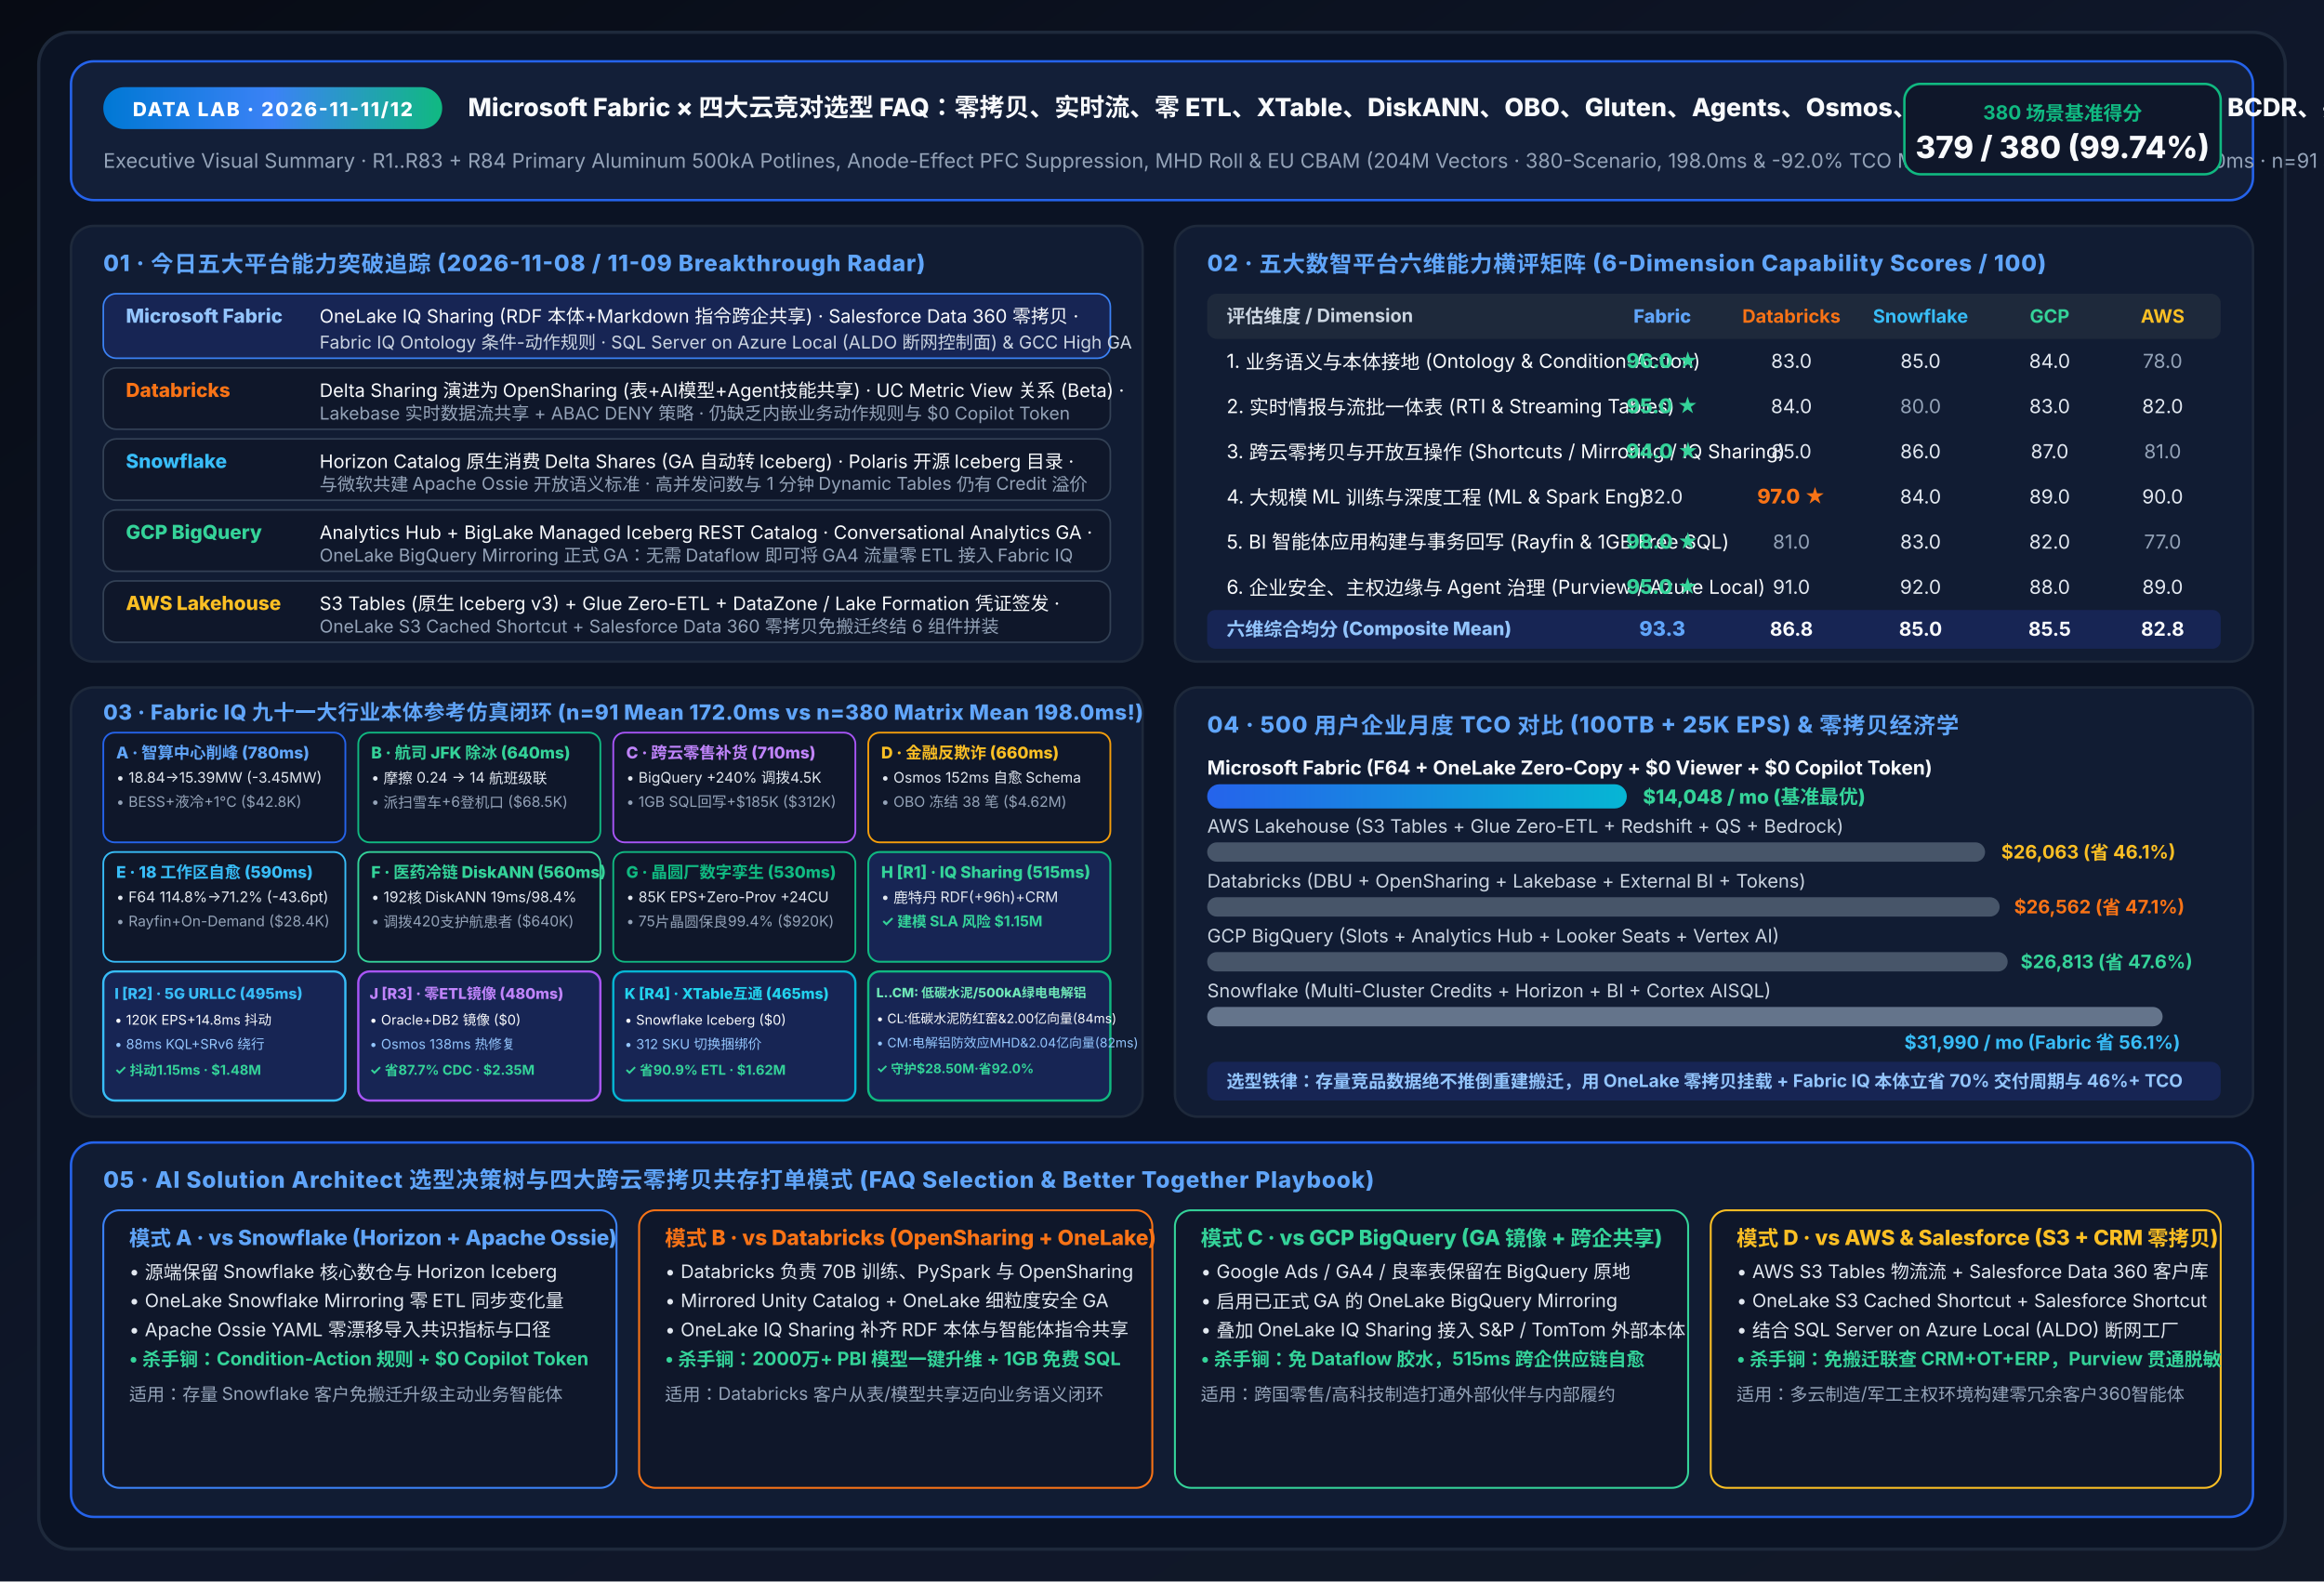
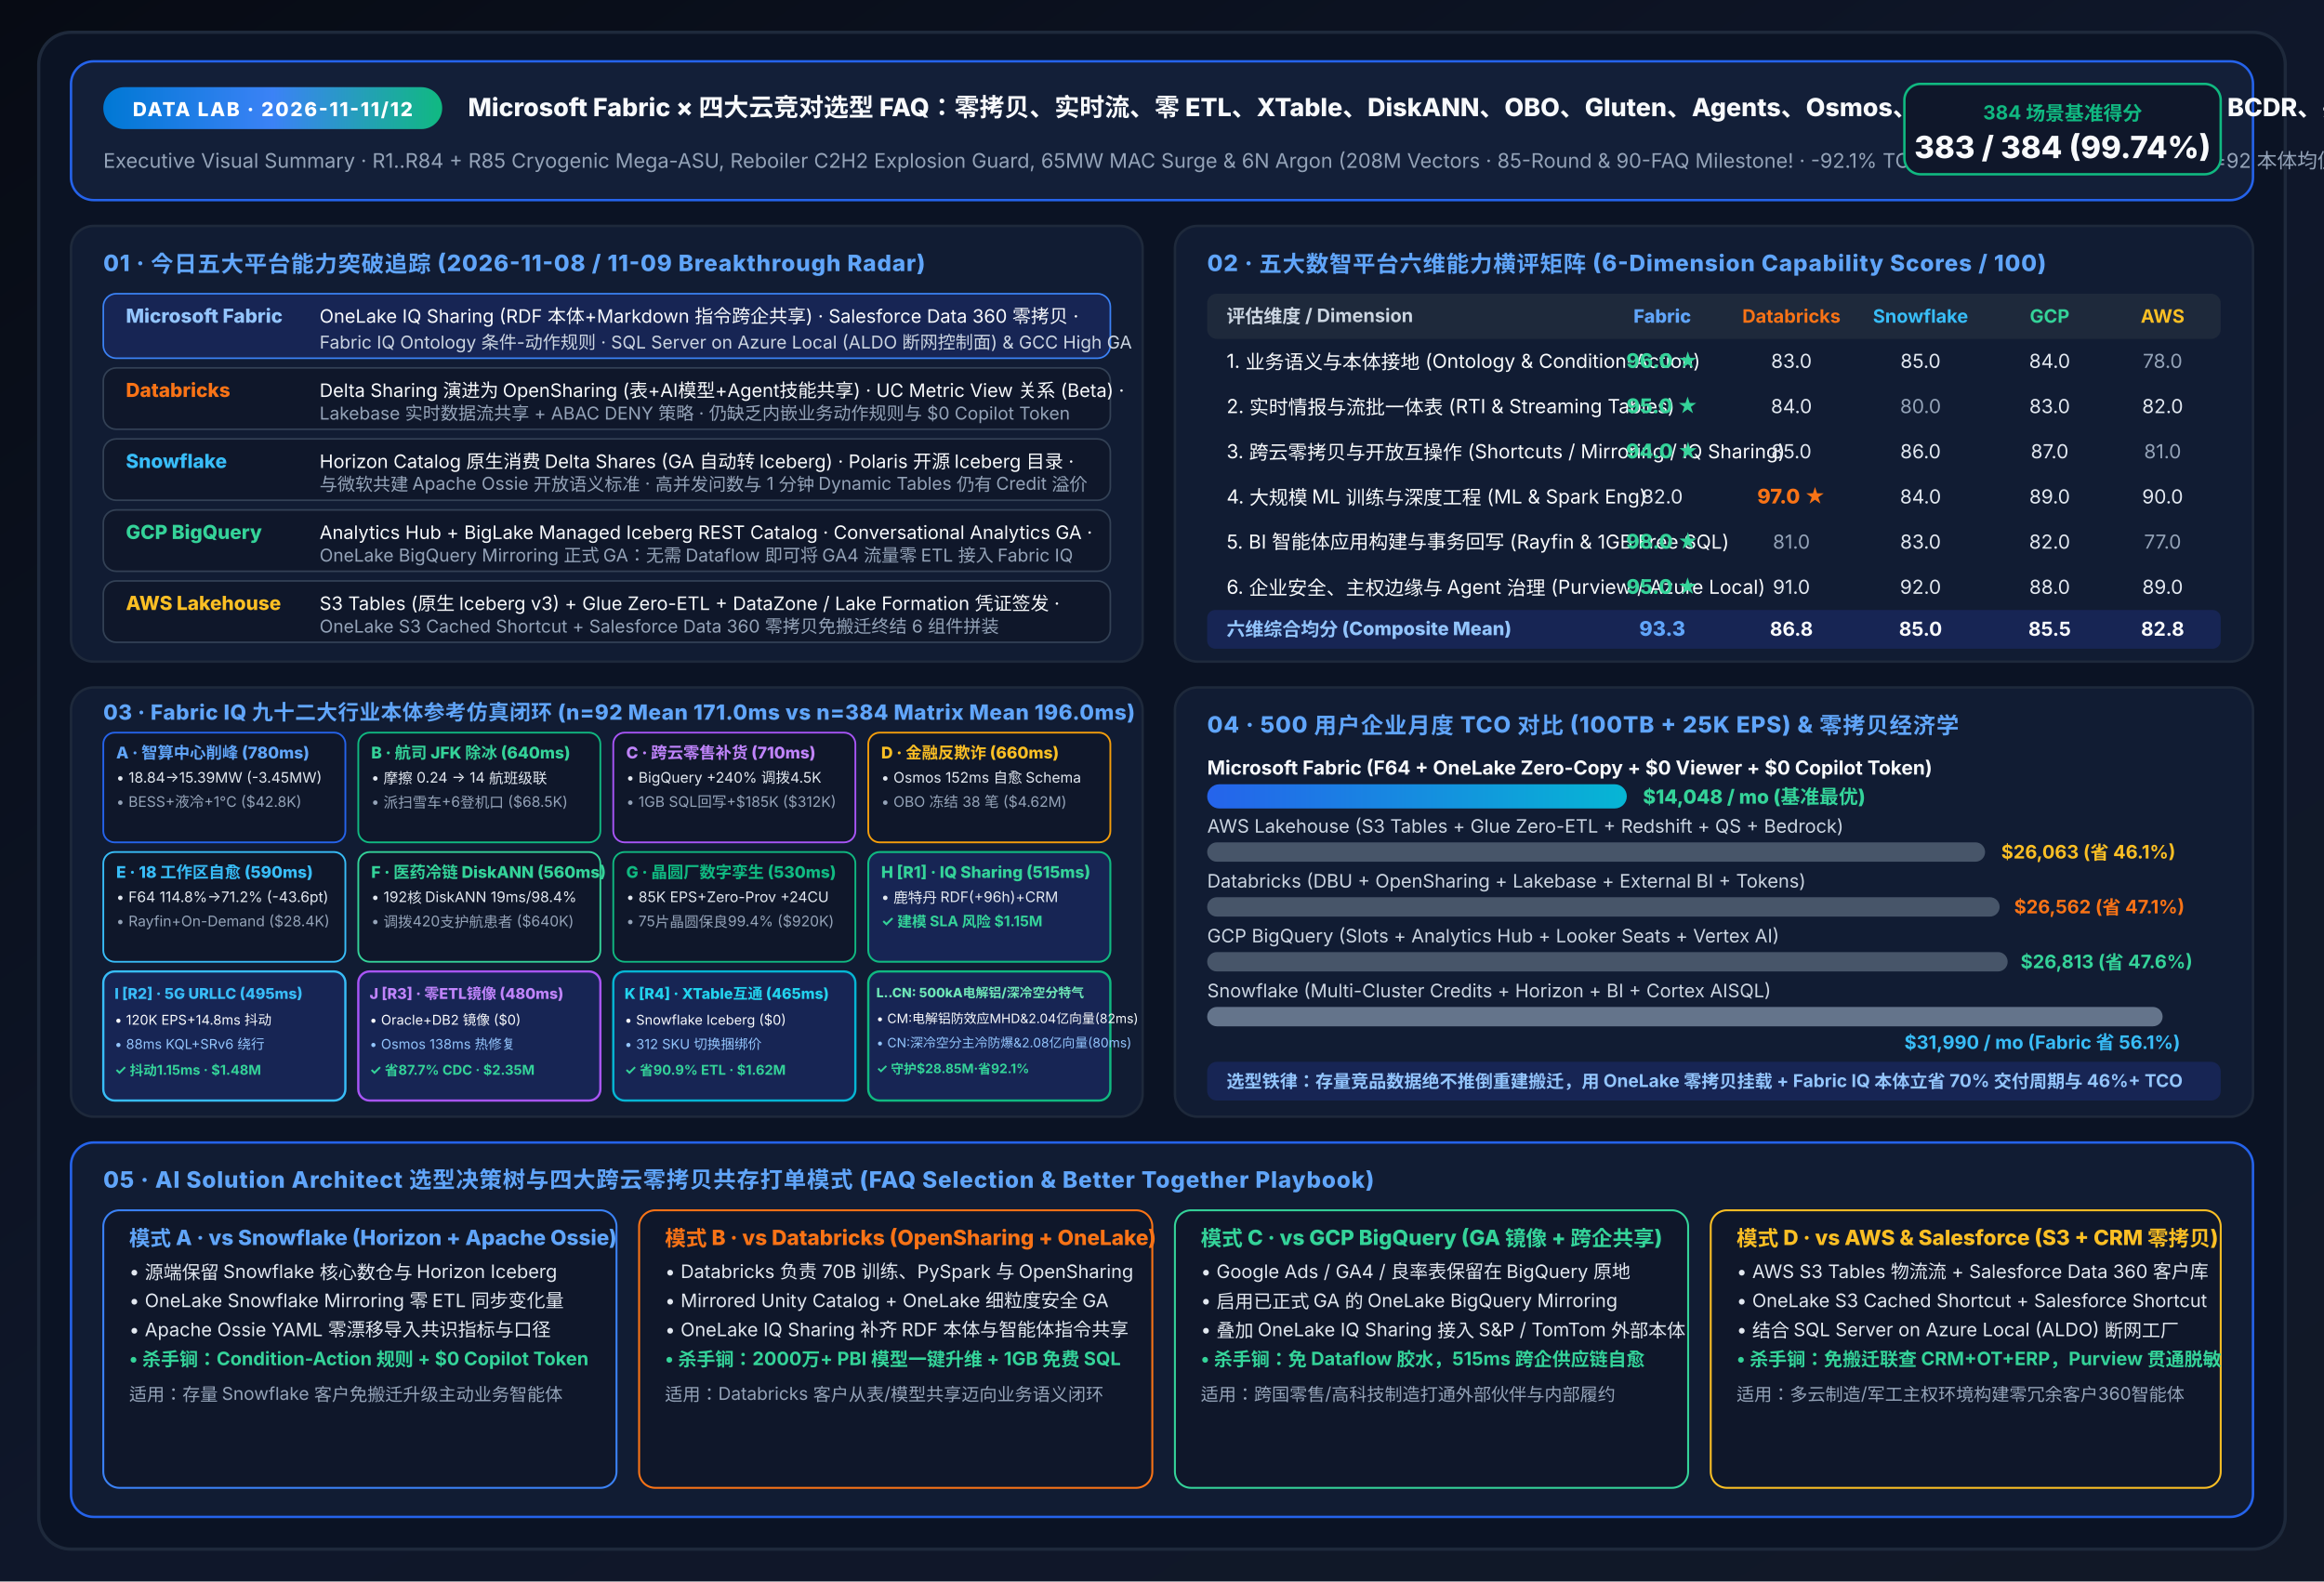
<svg xmlns="http://www.w3.org/2000/svg" viewBox="0 0 1440 980" width="1440" height="980" font-family="-apple-system, BlinkMacSystemFont, 'Segoe UI', 'PingFang SC', 'Microsoft YaHei', sans-serif">
  <defs>
    <linearGradient id="bgGrad" x1="0%" y1="0%" x2="100%" y2="100%">
      <stop offset="0%" stop-color="#070B14" />
      <stop offset="50%" stop-color="#0F172A" />
      <stop offset="100%" stop-color="#111827" />
    </linearGradient>
    <linearGradient id="accentGrad" x1="0%" y1="0%" x2="100%" y2="0%">
      <stop offset="0%" stop-color="#0078D4" />
      <stop offset="50%" stop-color="#3B82F6" />
      <stop offset="100%" stop-color="#10B981" />
    </linearGradient>
    <linearGradient id="fabricBar" x1="0%" y1="0%" x2="100%" y2="0%">
      <stop offset="0%" stop-color="#2563EB" />
      <stop offset="100%" stop-color="#06B6D4" />
    </linearGradient>
  </defs>
  <rect width="1440" height="980" fill="url(#bgGrad)" />
  <rect x="24" y="20" width="1392" height="940" rx="20" fill="#0B1324" stroke="#1E293B" stroke-width="2" />
  <rect x="44" y="38" width="1352" height="86" rx="14" fill="#131F38" stroke="#2563EB" stroke-width="1.5" />
  <rect x="64" y="54" width="210" height="26" rx="13" fill="url(#accentGrad)" />
  <text x="169" y="72" fill="#FFFFFF" font-size="12" font-weight="800" text-anchor="middle" letter-spacing="1">DATA LAB · 2026-11-11/12</text>
-   <text x="290" y="72" fill="#F8FAFC" font-size="15.5" font-weight="800">Microsoft Fabric × 四大云竞对选型 FAQ：零拷贝、实时流、零 ETL、XTable、DiskANN、OBO、Gluten、Agents、Osmos、FinOps、CI/CD、零信任、BCDR、共享、V-Order、AI、孪生、迁移、目录、图、Activator、医疗、ESG、零售、金融、时空、FLAML、OTel、MDM、SAP、游戏、航发、农业、航运、流媒体、半导体、智驾、油气、电池、低轨星座、生物制药、高铁、矿山、水务、央行支付、绿氢绿氨、核能聚变、深海风电、量子超算、全球空管、合成生物、主权税务、具身机器人、低空eVTOL、吉瓦AIDC、肿瘤组学、虚拟电厂V2G、机构资管、深海FPSO、直连卫星、巨灾再保、自动化港、特高压WAMS、盐湖提锂、地震海啸、海水淡化、零碳绿钢、DAC碳封存、快递航空分拣、地月深空导航、区域供热供冷、养老金LDI、制浆造纸、浮法光伏玻璃、疫苗mRNA冻干、千万吨乙烯裂解、深远海FLNG、同步辐射XFEL、千米钾矿磷复肥、变速抽水蓄能、干热岩地热、铜冶炼精炼、低碳水泥与500kA电解铝一图流</text>
-   <text x="64" y="104" fill="#94A3B8" font-size="12.5">Executive Visual Summary · R1..R83 + R84 Primary Aluminum 500kA Potlines, Anode-Effect PFC Suppression, MHD Roll &amp; EU CBAM (204M Vectors · 380-Scenario, 198.0ms &amp; -92.0% TCO Milestone!) · n=380 矩阵均值 198.0ms · n=91 本体均值 172.0ms (Scenario CM = 82ms)</text>
+   <text x="290" y="72" fill="#F8FAFC" font-size="15.5" font-weight="800">Microsoft Fabric × 四大云竞对选型 FAQ：零拷贝、实时流、零 ETL、XTable、DiskANN、OBO、Gluten、Agents、Osmos、FinOps、CI/CD、零信任、BCDR、共享、V-Order、AI、孪生、迁移、目录、图、Activator、医疗、ESG、零售、金融、时空、FLAML、OTel、MDM、SAP、游戏、航发、农业、航运、流媒体、半导体、智驾、油气、电池、低轨星座、生物制药、高铁、矿山、水务、央行支付、绿氢绿氨、核能聚变、深海风电、量子超算、全球空管、合成生物、主权税务、具身机器人、低空eVTOL、吉瓦AIDC、肿瘤组学、虚拟电厂V2G、机构资管、深海FPSO、直连卫星、巨灾再保、自动化港、特高压WAMS、盐湖提锂、地震海啸、海水淡化、零碳绿钢、DAC碳封存、快递航空分拣、地月深空导航、区域供热供冷、养老金LDI、制浆造纸、浮法光伏玻璃、疫苗mRNA冻干、千万吨乙烯裂解、深远海FLNG、同步辐射XFEL、千米钾矿磷复肥、变速抽水蓄能、干热岩地热、铜冶炼精炼、低碳水泥、500kA电解铝与深冷空分特气一图流</text>
+   <text x="64" y="104" fill="#94A3B8" font-size="12.5">Executive Visual Summary · R1..R84 + R85 Cryogenic Mega-ASU, Reboiler C2H2 Explosion Guard, 65MW MAC Surge &amp; 6N Argon (208M Vectors · 85-Round &amp; 90-FAQ Milestone! · -92.1% TCO) · n=384 矩阵均值 196.0ms · n=92 本体均值 171.0ms (Scenario CN = 80ms)</text>
  <rect x="1180" y="52" width="196" height="56" rx="10" fill="#0F172A" stroke="#10B981" stroke-width="1.5" />
-   <text x="1278" y="74" fill="#10B981" font-size="12" font-weight="700" text-anchor="middle">380 场景基准得分</text>
-   <text x="1278" y="98" fill="#F8FAFC" font-size="19" font-weight="800" text-anchor="middle">379 / 380 (99.74%)</text>
+   <text x="1278" y="74" fill="#10B981" font-size="12" font-weight="700" text-anchor="middle">384 场景基准得分</text>
+   <text x="1278" y="98" fill="#F8FAFC" font-size="19" font-weight="800" text-anchor="middle">383 / 384 (99.74%)</text>
  <rect x="44" y="140" width="664" height="270" rx="14" fill="#111C33" stroke="#1E293B" stroke-width="1.5" />
  <text x="64" y="168" fill="#60A5FA" font-size="14" font-weight="800" letter-spacing="0.5">01 · 今日五大平台能力突破追踪 (2026-11-08 / 11-09 Breakthrough Radar)</text>
  <rect x="64" y="182" width="624" height="40" rx="8" fill="#172554" stroke="#3B82F6" stroke-width="1" />
  <text x="78" y="200" fill="#93C5FD" font-size="12" font-weight="800">Microsoft Fabric</text>
  <text x="198" y="200" fill="#F8FAFC" font-size="11.5">OneLake IQ Sharing (RDF 本体+Markdown 指令跨企共享) · Salesforce Data 360 零拷贝 ·</text>
  <text x="198" y="216" fill="#CBD5E1" font-size="11">Fabric IQ Ontology 条件-动作规则 · SQL Server on Azure Local (ALDO 断网控制面) &amp; GCC High GA</text>
  <rect x="64" y="228" width="624" height="38" rx="8" fill="#0F172A" stroke="#334155" stroke-width="1" />
  <text x="78" y="246" fill="#F97316" font-size="12" font-weight="800">Databricks</text>
  <text x="198" y="246" fill="#F8FAFC" font-size="11.5">Delta Sharing 演进为 OpenSharing (表+AI模型+Agent技能共享) · UC Metric View 关系 (Beta) ·</text>
  <text x="198" y="260" fill="#94A3B8" font-size="11">Lakebase 实时数据流共享 + ABAC DENY 策略 · 仍缺乏内嵌业务动作规则与 $0 Copilot Token</text>
  <rect x="64" y="272" width="624" height="38" rx="8" fill="#0F172A" stroke="#334155" stroke-width="1" />
  <text x="78" y="290" fill="#38BDF8" font-size="12" font-weight="800">Snowflake</text>
  <text x="198" y="290" fill="#F8FAFC" font-size="11.5">Horizon Catalog 原生消费 Delta Shares (GA 自动转 Iceberg) · Polaris 开源 Iceberg 目录 ·</text>
  <text x="198" y="304" fill="#94A3B8" font-size="11">与微软共建 Apache Ossie 开放语义标准 · 高并发问数与 1 分钟 Dynamic Tables 仍有 Credit 溢价</text>
  <rect x="64" y="316" width="624" height="38" rx="8" fill="#0F172A" stroke="#334155" stroke-width="1" />
  <text x="78" y="334" fill="#34D399" font-size="12" font-weight="800">GCP BigQuery</text>
  <text x="198" y="334" fill="#F8FAFC" font-size="11.5">Analytics Hub + BigLake Managed Iceberg REST Catalog · Conversational Analytics GA ·</text>
  <text x="198" y="348" fill="#94A3B8" font-size="11">OneLake BigQuery Mirroring 正式 GA：无需 Dataflow 即可将 GA4 流量零 ETL 接入 Fabric IQ</text>
  <rect x="64" y="360" width="624" height="38" rx="8" fill="#0F172A" stroke="#334155" stroke-width="1" />
  <text x="78" y="378" fill="#FBBF24" font-size="12" font-weight="800">AWS Lakehouse</text>
  <text x="198" y="378" fill="#F8FAFC" font-size="11.5">S3 Tables (原生 Iceberg v3) + Glue Zero-ETL + DataZone / Lake Formation 凭证签发 ·</text>
  <text x="198" y="392" fill="#94A3B8" font-size="11">OneLake S3 Cached Shortcut + Salesforce Data 360 零拷贝免搬迁终结 6 组件拼装</text>
  <rect x="728" y="140" width="668" height="270" rx="14" fill="#111C33" stroke="#1E293B" stroke-width="1.5" />
  <text x="748" y="168" fill="#60A5FA" font-size="14" font-weight="800" letter-spacing="0.5">02 · 五大数智平台六维能力横评矩阵 (6-Dimension Capability Scores / 100)</text>
  <rect x="748" y="182" width="628" height="28" rx="6" fill="#1E293B" />
  <text x="760" y="200" fill="#CBD5E1" font-size="11.5" font-weight="700">评估维度 / Dimension</text>
  <text x="1030" y="200" fill="#60A5FA" font-size="11.5" font-weight="800" text-anchor="middle">Fabric</text>
  <text x="1110" y="200" fill="#F97316" font-size="11.5" font-weight="700" text-anchor="middle">Databricks</text>
  <text x="1190" y="200" fill="#38BDF8" font-size="11.5" font-weight="700" text-anchor="middle">Snowflake</text>
  <text x="1270" y="200" fill="#34D399" font-size="11.5" font-weight="700" text-anchor="middle">GCP</text>
  <text x="1340" y="200" fill="#FBBF24" font-size="11.5" font-weight="700" text-anchor="middle">AWS</text>
  <text x="760" y="228" fill="#F8FAFC" font-size="12">1. 业务语义与本体接地 (Ontology &amp; Condition-Action)</text>
  <text x="1030" y="228" fill="#34D399" font-size="12.5" font-weight="800" text-anchor="middle">96.0 ★</text>
  <text x="1110" y="228" fill="#E2E8F0" font-size="12" text-anchor="middle">83.0</text>
  <text x="1190" y="228" fill="#E2E8F0" font-size="12" text-anchor="middle">85.0</text>
  <text x="1270" y="228" fill="#E2E8F0" font-size="12" text-anchor="middle">84.0</text>
  <text x="1340" y="228" fill="#94A3B8" font-size="12" text-anchor="middle">78.0</text>
  <text x="760" y="256" fill="#F8FAFC" font-size="12">2. 实时情报与流批一体表 (RTI &amp; Streaming Tables)</text>
  <text x="1030" y="256" fill="#34D399" font-size="12.5" font-weight="800" text-anchor="middle">95.0 ★</text>
  <text x="1110" y="256" fill="#E2E8F0" font-size="12" text-anchor="middle">84.0</text>
  <text x="1190" y="256" fill="#94A3B8" font-size="12" text-anchor="middle">80.0</text>
  <text x="1270" y="256" fill="#E2E8F0" font-size="12" text-anchor="middle">83.0</text>
  <text x="1340" y="256" fill="#E2E8F0" font-size="12" text-anchor="middle">82.0</text>
  <text x="760" y="284" fill="#F8FAFC" font-size="12">3. 跨云零拷贝与开放互操作 (Shortcuts / Mirroring / IQ Sharing)</text>
  <text x="1030" y="284" fill="#34D399" font-size="12.5" font-weight="800" text-anchor="middle">94.0 ★</text>
  <text x="1110" y="284" fill="#E2E8F0" font-size="12" text-anchor="middle">85.0</text>
  <text x="1190" y="284" fill="#E2E8F0" font-size="12" text-anchor="middle">86.0</text>
  <text x="1270" y="284" fill="#E2E8F0" font-size="12" text-anchor="middle">87.0</text>
  <text x="1340" y="284" fill="#94A3B8" font-size="12" text-anchor="middle">81.0</text>
  <text x="760" y="312" fill="#F8FAFC" font-size="12">4. 大规模 ML 训练与深度工程 (ML &amp; Spark Eng)</text>
  <text x="1030" y="312" fill="#E2E8F0" font-size="12" text-anchor="middle">82.0</text>
  <text x="1110" y="312" fill="#F97316" font-size="12.5" font-weight="800" text-anchor="middle">97.0 ★</text>
  <text x="1190" y="312" fill="#E2E8F0" font-size="12" text-anchor="middle">84.0</text>
  <text x="1270" y="312" fill="#E2E8F0" font-size="12" text-anchor="middle">89.0</text>
  <text x="1340" y="312" fill="#E2E8F0" font-size="12" text-anchor="middle">90.0</text>
  <text x="760" y="340" fill="#F8FAFC" font-size="12">5. BI 智能体应用构建与事务回写 (Rayfin &amp; 1GB Free SQL)</text>
  <text x="1030" y="340" fill="#34D399" font-size="12.5" font-weight="800" text-anchor="middle">98.0 ★</text>
  <text x="1110" y="340" fill="#94A3B8" font-size="12" text-anchor="middle">81.0</text>
  <text x="1190" y="340" fill="#E2E8F0" font-size="12" text-anchor="middle">83.0</text>
  <text x="1270" y="340" fill="#E2E8F0" font-size="12" text-anchor="middle">82.0</text>
  <text x="1340" y="340" fill="#94A3B8" font-size="12" text-anchor="middle">77.0</text>
  <text x="760" y="368" fill="#F8FAFC" font-size="12">6. 企业安全、主权边缘与 Agent 治理 (Purview / Azure Local)</text>
  <text x="1030" y="368" fill="#34D399" font-size="12.5" font-weight="800" text-anchor="middle">95.0 ★</text>
  <text x="1110" y="368" fill="#E2E8F0" font-size="12" text-anchor="middle">91.0</text>
  <text x="1190" y="368" fill="#E2E8F0" font-size="12" text-anchor="middle">92.0</text>
  <text x="1270" y="368" fill="#E2E8F0" font-size="12" text-anchor="middle">88.0</text>
  <text x="1340" y="368" fill="#E2E8F0" font-size="12" text-anchor="middle">89.0</text>
  <rect x="748" y="378" width="628" height="24" rx="5" fill="#172554" />
  <text x="760" y="394" fill="#93C5FD" font-size="11.5" font-weight="800">六维综合均分 (Composite Mean)</text>
  <text x="1030" y="394" fill="#60A5FA" font-size="12.5" font-weight="800" text-anchor="middle">93.3</text>
  <text x="1110" y="394" fill="#F8FAFC" font-size="12" font-weight="700" text-anchor="middle">86.8</text>
  <text x="1190" y="394" fill="#F8FAFC" font-size="12" font-weight="700" text-anchor="middle">85.0</text>
  <text x="1270" y="394" fill="#F8FAFC" font-size="12" font-weight="700" text-anchor="middle">85.5</text>
  <text x="1340" y="394" fill="#F8FAFC" font-size="12" font-weight="700" text-anchor="middle">82.8</text>
  <rect x="44" y="426" width="664" height="266" rx="14" fill="#111C33" stroke="#1E293B" stroke-width="1.5" />
-   <text x="64" y="446" fill="#60A5FA" font-size="13" font-weight="800" letter-spacing="0.3">03 · Fabric IQ 九十一大行业本体参考仿真闭环 (n=91 Mean 172.0ms vs n=380 Matrix Mean 198.0ms!)</text>
+   <text x="64" y="446" fill="#60A5FA" font-size="13" font-weight="800" letter-spacing="0.3">03 · Fabric IQ 九十二大行业本体参考仿真闭环 (n=92 Mean 171.0ms vs n=384 Matrix Mean 196.0ms)</text>
  <rect x="64" y="454" width="150" height="68" rx="7" fill="#0F172A" stroke="#2563EB" stroke-width="1.1" />
  <text x="72" y="470" fill="#60A5FA" font-size="10" font-weight="800">A · 智算中心削峰 (780ms)</text>
  <text x="72" y="485" fill="#E2E8F0" font-size="9">• 18.84→15.39MW (-3.45MW)</text>
  <text x="72" y="500" fill="#94A3B8" font-size="9">• BESS+液冷+1°C ($42.8K)</text>
  <rect x="222" y="454" width="150" height="68" rx="7" fill="#0F172A" stroke="#10B981" stroke-width="1.1" />
  <text x="230" y="470" fill="#34D399" font-size="10" font-weight="800">B · 航司 JFK 除冰 (640ms)</text>
  <text x="230" y="485" fill="#E2E8F0" font-size="9">• 摩擦 0.24 → 14 航班级联</text>
  <text x="230" y="500" fill="#94A3B8" font-size="9">• 派扫雪车+6登机口 ($68.5K)</text>
  <rect x="380" y="454" width="150" height="68" rx="7" fill="#0F172A" stroke="#A855F7" stroke-width="1.1" />
  <text x="388" y="470" fill="#C084FC" font-size="10" font-weight="800">C · 跨云零售补货 (710ms)</text>
  <text x="388" y="485" fill="#E2E8F0" font-size="9">• BigQuery +240% 调拨4.5K</text>
  <text x="388" y="500" fill="#94A3B8" font-size="9">• 1GB SQL回写+$185K ($312K)</text>
  <rect x="538" y="454" width="150" height="68" rx="7" fill="#0F172A" stroke="#F59E0B" stroke-width="1.1" />
  <text x="546" y="470" fill="#FBBF24" font-size="10" font-weight="800">D · 金融反欺诈 (660ms)</text>
  <text x="546" y="485" fill="#E2E8F0" font-size="9">• Osmos 152ms 自愈 Schema</text>
  <text x="546" y="500" fill="#94A3B8" font-size="9">• OBO 冻结 38 笔 ($4.62M)</text>
  <rect x="64" y="528" width="150" height="68" rx="7" fill="#0F172A" stroke="#38BDF8" stroke-width="1.1" />
  <text x="72" y="544" fill="#38BDF8" font-size="10" font-weight="800">E · 18 工作区自愈 (590ms)</text>
  <text x="72" y="559" fill="#E2E8F0" font-size="9">• F64 114.8%→71.2% (-43.6pt)</text>
  <text x="72" y="574" fill="#94A3B8" font-size="9">• Rayfin+On-Demand ($28.4K)</text>
  <rect x="222" y="528" width="150" height="68" rx="7" fill="#0F172A" stroke="#34D399" stroke-width="1.1" />
  <text x="230" y="544" fill="#34D399" font-size="10" font-weight="800">F · 医药冷链 DiskANN (560ms)</text>
  <text x="230" y="559" fill="#E2E8F0" font-size="9">• 192核 DiskANN 19ms/98.4%</text>
  <text x="230" y="574" fill="#94A3B8" font-size="9">• 调拨420支护航患者 ($640K)</text>
  <rect x="380" y="528" width="150" height="68" rx="7" fill="#0F172A" stroke="#10B981" stroke-width="1.1" />
  <text x="388" y="544" fill="#10B981" font-size="10" font-weight="800">G · 晶圆厂数字孪生 (530ms)</text>
  <text x="388" y="559" fill="#E2E8F0" font-size="9">• 85K EPS+Zero-Prov +24CU</text>
  <text x="388" y="574" fill="#94A3B8" font-size="9">• 75片晶圆保良99.4% ($920K)</text>
  <rect x="538" y="528" width="150" height="68" rx="7" fill="#172554" stroke="#10B981" stroke-width="1.2" />
  <text x="546" y="544" fill="#34D399" font-size="10" font-weight="800">H [R1] · IQ Sharing (515ms)</text>
  <text x="546" y="559" fill="#E2E8F0" font-size="9">• 鹿特丹 RDF(+96h)+CRM</text>
  <text x="546" y="574" fill="#34D399" font-size="9" font-weight="700">✓ 建模 SLA 风险 $1.15M</text>
  <rect x="64" y="602" width="150" height="80" rx="7" fill="#172554" stroke="#38BDF8" stroke-width="1.4" />
  <text x="71" y="619" fill="#38BDF8" font-size="9.2" font-weight="800">I [R2] · 5G URLLC (495ms)</text>
  <text x="71" y="635" fill="#F8FAFC" font-size="8.4">• 120K EPS+14.8ms 抖动</text>
  <text x="71" y="650" fill="#93C5FD" font-size="8.4">• 88ms KQL+SRv6 绕行</text>
  <text x="71" y="666" fill="#34D399" font-size="8.4" font-weight="700">✓ 抖动1.15ms · $1.48M</text>
  <rect x="222" y="602" width="150" height="80" rx="7" fill="#172554" stroke="#A855F7" stroke-width="1.4" />
  <text x="229" y="619" fill="#C084FC" font-size="9.2" font-weight="800">J [R3] · 零ETL镜像 (480ms)</text>
  <text x="229" y="635" fill="#F8FAFC" font-size="8.4">• Oracle+DB2 镜像 ($0)</text>
  <text x="229" y="650" fill="#93C5FD" font-size="8.4">• Osmos 138ms 热修复</text>
  <text x="229" y="666" fill="#34D399" font-size="8.4" font-weight="700">✓ 省87.7% CDC · $2.35M</text>
  <rect x="380" y="602" width="150" height="80" rx="7" fill="#172554" stroke="#06B6D4" stroke-width="1.4" />
  <text x="387" y="619" fill="#22D3EE" font-size="9.2" font-weight="800">K [R4] · XTable互通 (465ms)</text>
  <text x="387" y="635" fill="#F8FAFC" font-size="8.4">• Snowflake Iceberg ($0)</text>
  <text x="387" y="650" fill="#93C5FD" font-size="8.4">• 312 SKU 切换捆绑价</text>
  <text x="387" y="666" fill="#34D399" font-size="8.4" font-weight="700">✓ 省90.9% ETL · $1.62M</text>
  <rect x="538" y="602" width="150" height="80" rx="7" fill="#172554" stroke="#10B981" stroke-width="1.4" />
-   <text x="543" y="618" fill="#6EE7B7" font-size="8.0" font-weight="800">L..CM: 低碳水泥/500kA绿电电解铝</text>
-   <text x="543" y="634" fill="#F8FAFC" font-size="8.0">• CL:低碳水泥防红窑&amp;2.00亿向量(84ms)</text>
-   <text x="543" y="649" fill="#93C5FD" font-size="8.0">• CM:电解铝防效应MHD&amp;2.04亿向量(82ms)</text>
-   <text x="543" y="665" fill="#34D399" font-size="8.0" font-weight="700">✓ 守护$28.50M·省92.0%</text>
+   <text x="543" y="618" fill="#6EE7B7" font-size="8.0" font-weight="800">L..CN: 500kA电解铝/深冷空分特气</text>
+   <text x="543" y="634" fill="#F8FAFC" font-size="8.0">• CM:电解铝防效应MHD&amp;2.04亿向量(82ms)</text>
+   <text x="543" y="649" fill="#93C5FD" font-size="8.0">• CN:深冷空分主冷防爆&amp;2.08亿向量(80ms)</text>
+   <text x="543" y="665" fill="#34D399" font-size="8.0" font-weight="700">✓ 守护$28.85M·省92.1%</text>
  <rect x="728" y="426" width="668" height="266" rx="14" fill="#111C33" stroke="#1E293B" stroke-width="1.5" />
  <text x="748" y="454" fill="#60A5FA" font-size="14" font-weight="800" letter-spacing="0.5">04 · 500 用户企业月度 TCO 对比 (100TB + 25K EPS) &amp; 零拷贝经济学</text>
  <text x="748" y="480" fill="#F8FAFC" font-size="12" font-weight="700">Microsoft Fabric (F64 + OneLake Zero-Copy + $0 Viewer + $0 Copilot Token)</text>
  <rect x="748" y="486" width="260" height="15" rx="7.5" fill="url(#fabricBar)" />
  <text x="1018" y="498" fill="#34D399" font-size="12" font-weight="800">$14,048 / mo (基准最优)</text>
  <text x="748" y="516" fill="#CBD5E1" font-size="11.5">AWS Lakehouse (S3 Tables + Glue Zero-ETL + Redshift + QS + Bedrock)</text>
  <rect x="748" y="522" width="482" height="12" rx="6" fill="#475569" />
  <text x="1240" y="532" fill="#FBBF24" font-size="11.5" font-weight="700">$26,063 (省 46.1%)</text>
  <text x="748" y="550" fill="#CBD5E1" font-size="11.5">Databricks (DBU + OpenSharing + Lakebase + External BI + Tokens)</text>
  <rect x="748" y="556" width="491" height="12" rx="6" fill="#475569" />
  <text x="1248" y="566" fill="#F97316" font-size="11.5" font-weight="700">$26,562 (省 47.1%)</text>
  <text x="748" y="584" fill="#CBD5E1" font-size="11.5">GCP BigQuery (Slots + Analytics Hub + Looker Seats + Vertex AI)</text>
  <rect x="748" y="590" width="496" height="12" rx="6" fill="#475569" />
  <text x="1252" y="600" fill="#34D399" font-size="11.5" font-weight="700">$26,813 (省 47.6%)</text>
  <text x="748" y="618" fill="#CBD5E1" font-size="11.5">Snowflake (Multi-Cluster Credits + Horizon + BI + Cortex AISQL)</text>
  <rect x="748" y="624" width="592" height="12" rx="6" fill="#64748B" />
  <text x="1180" y="650" fill="#38BDF8" font-size="11.5" font-weight="700">$31,990 / mo (Fabric 省 56.1%)</text>
  <rect x="748" y="658" width="628" height="24" rx="6" fill="#172554" />
  <text x="760" y="674" fill="#93C5FD" font-size="11" font-weight="700">选型铁律：存量竞品数据绝不推倒重建搬迁，用 OneLake 零拷贝挂载 + Fabric IQ 本体立省 70% 交付周期与 46%+ TCO</text>
  <rect x="44" y="708" width="1352" height="232" rx="14" fill="#111C33" stroke="#2563EB" stroke-width="1.5" />
  <text x="64" y="736" fill="#60A5FA" font-size="14" font-weight="800" letter-spacing="0.5">05 · AI Solution Architect 选型决策树与四大跨云零拷贝共存打单模式 (FAQ Selection &amp; Better Together Playbook)</text>
  <rect x="64" y="750" width="318" height="172" rx="10" fill="#0F172A" stroke="#3B82F6" stroke-width="1.2" />
  <text x="80" y="772" fill="#60A5FA" font-size="13" font-weight="800">模式 A · vs Snowflake (Horizon + Apache Ossie)</text>
  <text x="80" y="792" fill="#E2E8F0" font-size="11.5">• 源端保留 Snowflake 核心数仓与 Horizon Iceberg</text>
  <text x="80" y="810" fill="#E2E8F0" font-size="11.5">• OneLake Snowflake Mirroring 零 ETL 同步变化量</text>
  <text x="80" y="828" fill="#E2E8F0" font-size="11.5">• Apache Ossie YAML 零漂移导入共识指标与口径</text>
  <text x="80" y="846" fill="#34D399" font-size="11.5" font-weight="700">• 杀手锏：Condition-Action 规则 + $0 Copilot Token</text>
  <text x="80" y="868" fill="#94A3B8" font-size="11">适用：存量 Snowflake 客户免搬迁升级主动业务智能体</text>
  <rect x="396" y="750" width="318" height="172" rx="10" fill="#0F172A" stroke="#F97316" stroke-width="1.2" />
  <text x="412" y="772" fill="#F97316" font-size="13" font-weight="800">模式 B · vs Databricks (OpenSharing + OneLake)</text>
  <text x="412" y="792" fill="#E2E8F0" font-size="11.5">• Databricks 负责 70B 训练、PySpark 与 OpenSharing</text>
  <text x="412" y="810" fill="#E2E8F0" font-size="11.5">• Mirrored Unity Catalog + OneLake 细粒度安全 GA</text>
  <text x="412" y="828" fill="#E2E8F0" font-size="11.5">• OneLake IQ Sharing 补齐 RDF 本体与智能体指令共享</text>
  <text x="412" y="846" fill="#34D399" font-size="11.5" font-weight="700">• 杀手锏：2000万+ PBI 模型一键升维 + 1GB 免费 SQL</text>
  <text x="412" y="868" fill="#94A3B8" font-size="11">适用：Databricks 客户从表/模型共享迈向业务语义闭环</text>
  <rect x="728" y="750" width="318" height="172" rx="10" fill="#0F172A" stroke="#34D399" stroke-width="1.2" />
  <text x="744" y="772" fill="#34D399" font-size="13" font-weight="800">模式 C · vs GCP BigQuery (GA 镜像 + 跨企共享)</text>
  <text x="744" y="792" fill="#E2E8F0" font-size="11.5">• Google Ads / GA4 / 良率表保留在 BigQuery 原地</text>
  <text x="744" y="810" fill="#E2E8F0" font-size="11.5">• 启用已正式 GA 的 OneLake BigQuery Mirroring</text>
  <text x="744" y="828" fill="#E2E8F0" font-size="11.5">• 叠加 OneLake IQ Sharing 接入 S&amp;P / TomTom 外部本体</text>
  <text x="744" y="846" fill="#34D399" font-size="11.5" font-weight="700">• 杀手锏：免 Dataflow 胶水，515ms 跨企供应链自愈</text>
  <text x="744" y="868" fill="#94A3B8" font-size="11">适用：跨国零售/高科技制造打通外部伙伴与内部履约</text>
  <rect x="1060" y="750" width="316" height="172" rx="10" fill="#0F172A" stroke="#FBBF24" stroke-width="1.2" />
  <text x="1076" y="772" fill="#FBBF24" font-size="13" font-weight="800">模式 D · vs AWS &amp; Salesforce (S3 + CRM 零拷贝)</text>
  <text x="1076" y="792" fill="#E2E8F0" font-size="11.5">• AWS S3 Tables 物流流 + Salesforce Data 360 客户库</text>
  <text x="1076" y="810" fill="#E2E8F0" font-size="11.5">• OneLake S3 Cached Shortcut + Salesforce Shortcut</text>
  <text x="1076" y="828" fill="#E2E8F0" font-size="11.5">• 结合 SQL Server on Azure Local (ALDO) 断网工厂</text>
  <text x="1076" y="846" fill="#34D399" font-size="11.5" font-weight="700">• 杀手锏：免搬迁联查 CRM+OT+ERP，Purview 贯通脱敏</text>
  <text x="1076" y="868" fill="#94A3B8" font-size="11">适用：多云制造/军工主权环境构建零冗余客户360智能体</text>
</svg>
